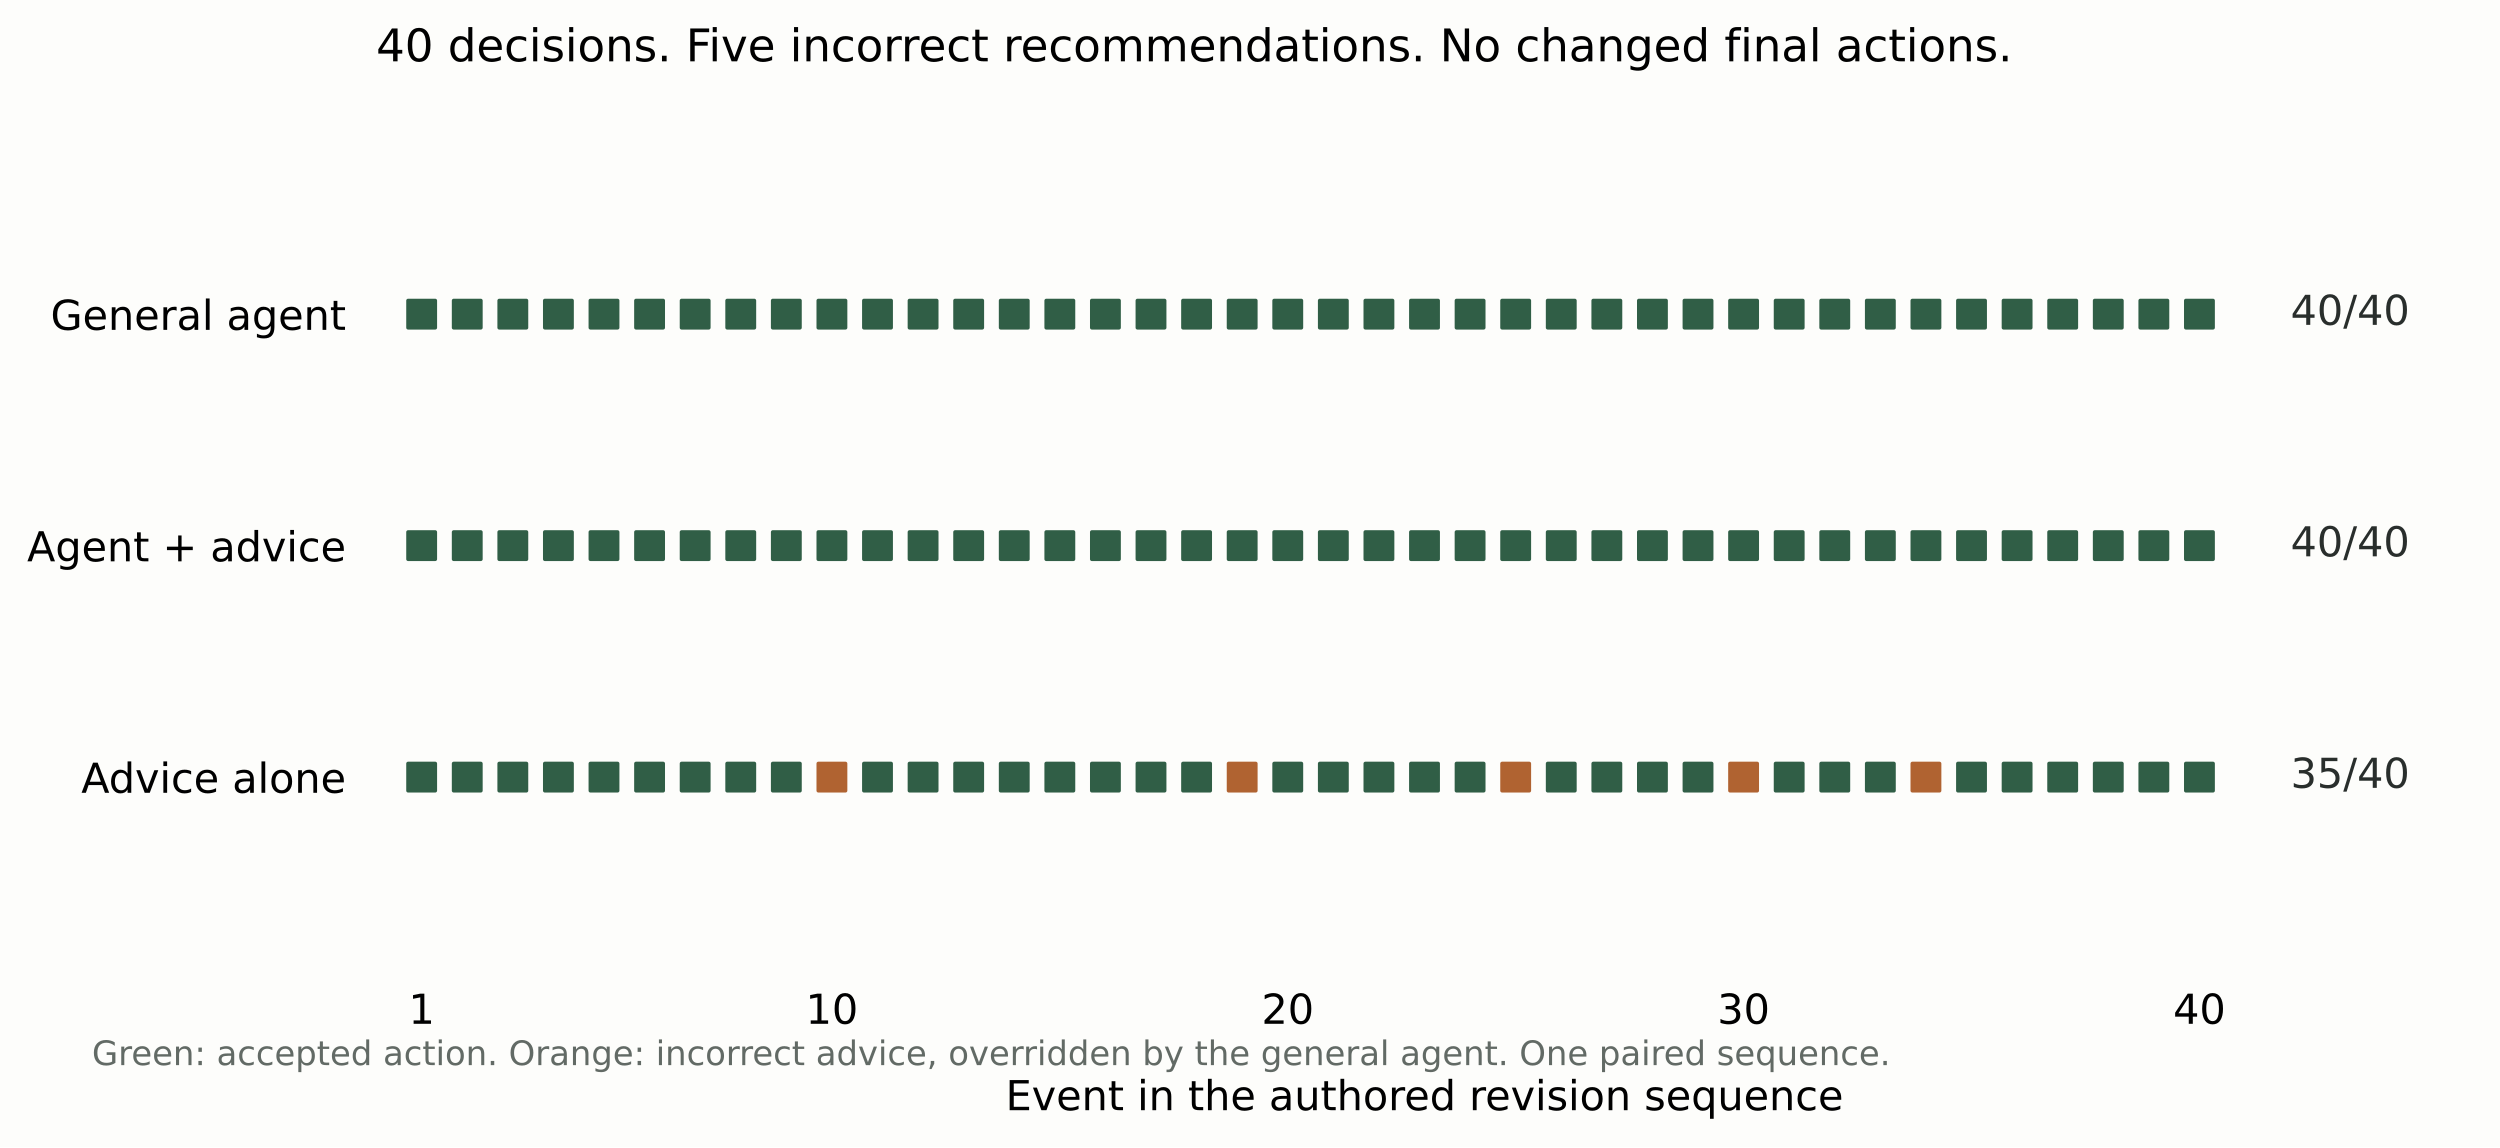
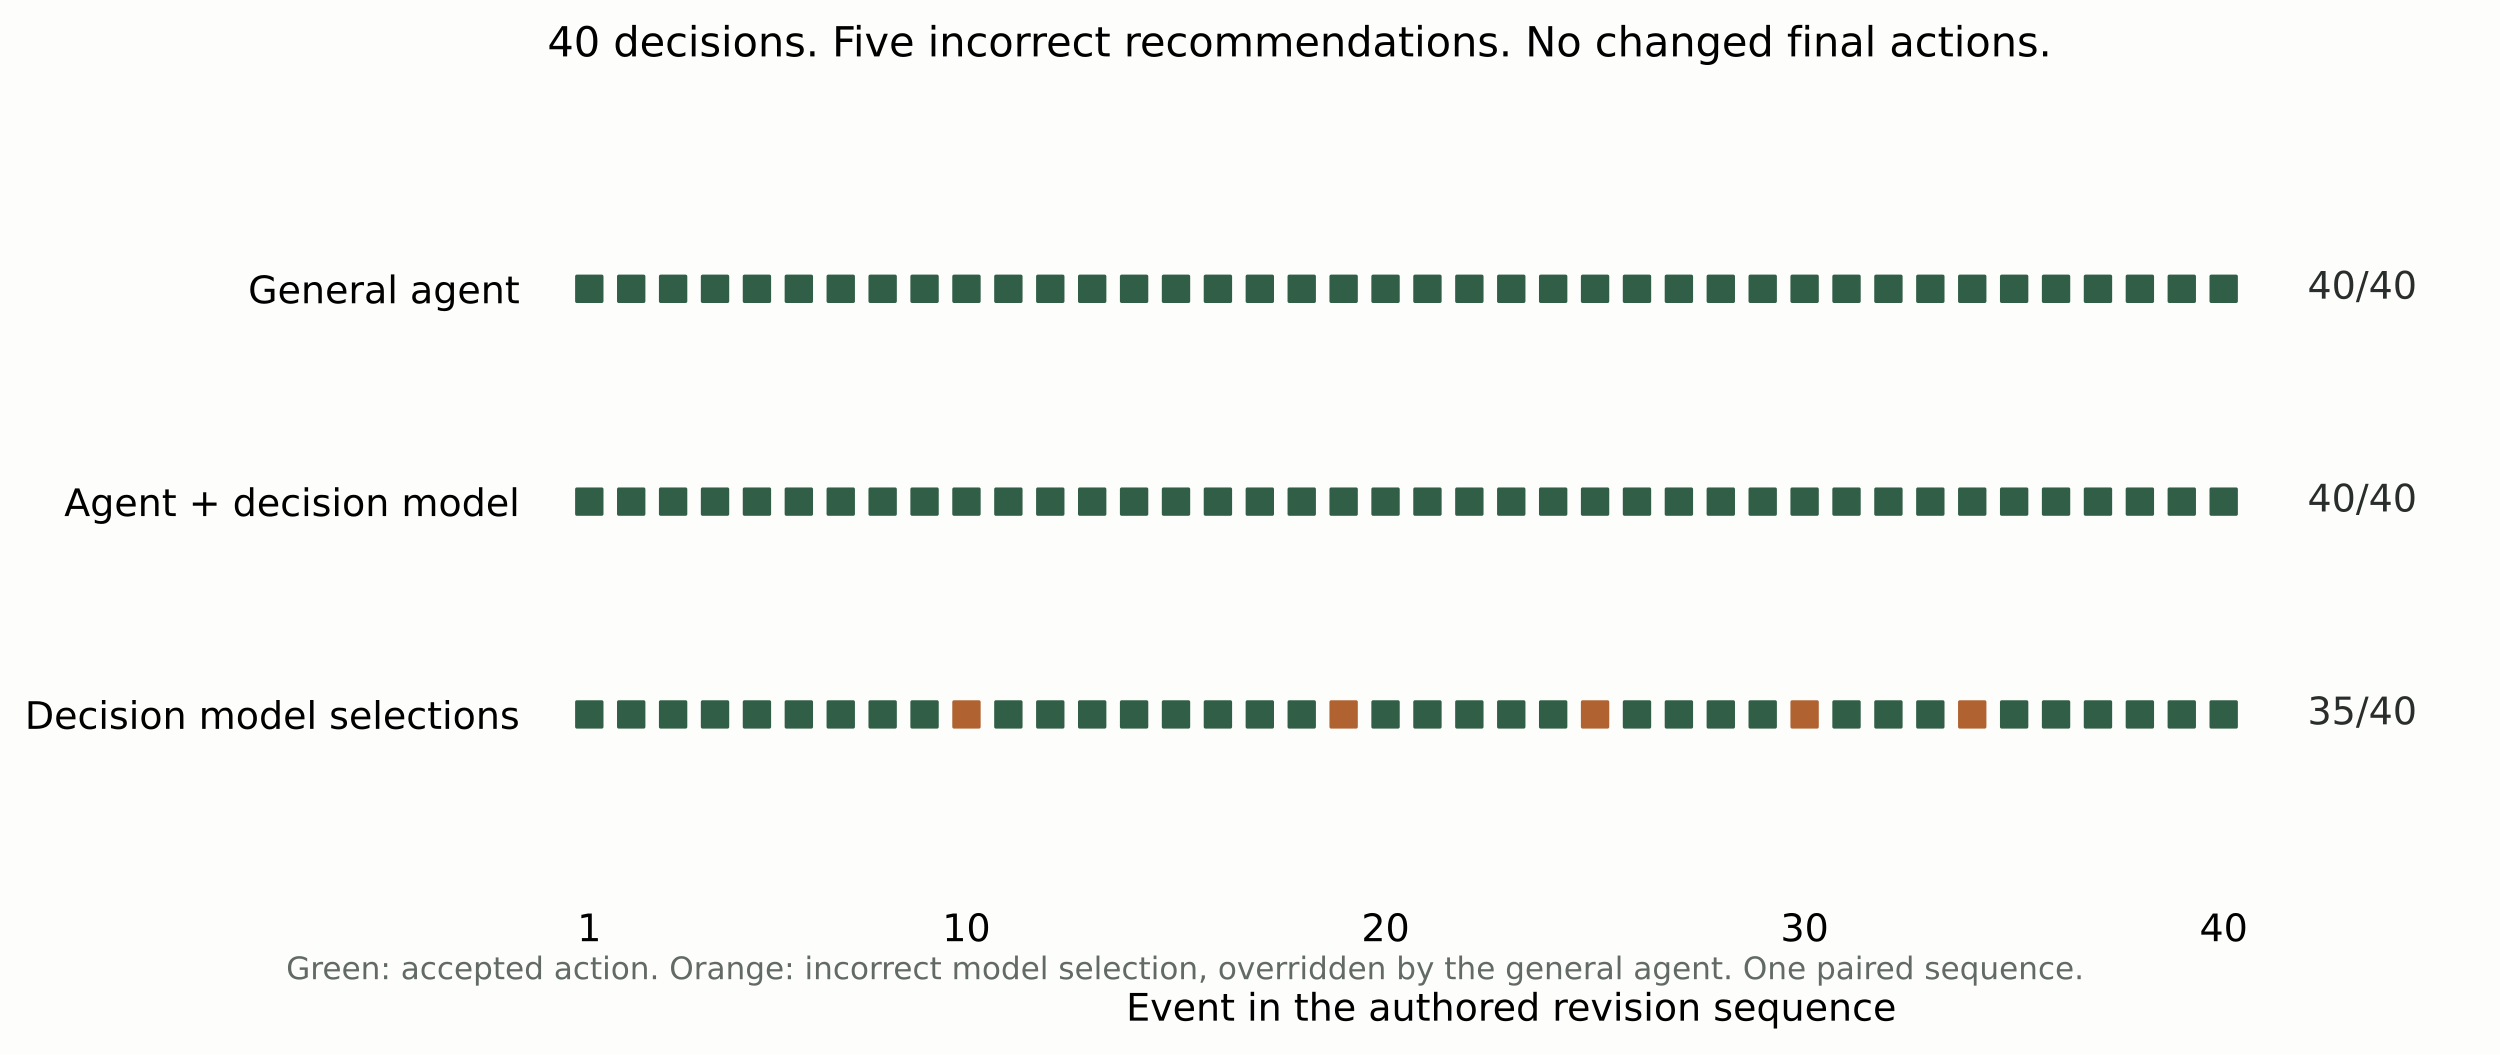
- <svg xmlns="http://www.w3.org/2000/svg" xmlns:xlink="http://www.w3.org/1999/xlink" width="665.277pt" height="305.279pt" viewBox="0 0 665.277 305.279" version="1.1">
+ <svg xmlns="http://www.w3.org/2000/svg" xmlns:xlink="http://www.w3.org/1999/xlink" width="723.648pt" height="305.279pt" viewBox="0 0 723.648 305.279" version="1.1">
  <defs>
    <style type="text/css">*{stroke-linejoin: round; stroke-linecap: butt}</style>
  </defs>
  <g id="figure_1">
    <g id="patch_1">
-       <path d="M 0 305.279 L 665.277 305.279 L 665.277 0 L 0 0 z " style="fill: #fdfdfb" />
+       <path d="M 0 305.279 L 723.648 305.279 L 723.648 0 L 0 0 z " style="fill: #fdfdfb" />
    </g>
    <g id="axes_1">
      <g id="patch_2">
-         <path d="M 100.077 256.078 L 658.077 256.078 L 658.077 34.318 L 100.077 34.318 z " style="fill: #fdfdfb" />
+         <path d="M 158.447 256.078 L 716.447 256.078 L 716.447 34.318 L 158.447 34.318 z " style="fill: #fdfdfb" />
      </g>
      <g id="PathCollection_1">
        <defs>
          <path id="C0_0_6d6d2fb1a0" d="M -3.606 3.606 L 3.606 3.606 L 3.606 -3.606 L -3.606 -3.606 z " />
        </defs>
-         <g clip-path="url(#p1cca7cca77)">
-           <use xlink:href="#C0_0_6d6d2fb1a0" x="112.207" y="83.598" style="fill: #305e46; stroke: #305e46" />
-         </g>
-         <g clip-path="url(#p1cca7cca77)">
-           <use xlink:href="#C0_0_6d6d2fb1a0" x="124.338" y="83.598" style="fill: #305e46; stroke: #305e46" />
-         </g>
-         <g clip-path="url(#p1cca7cca77)">
-           <use xlink:href="#C0_0_6d6d2fb1a0" x="136.468" y="83.598" style="fill: #305e46; stroke: #305e46" />
-         </g>
-         <g clip-path="url(#p1cca7cca77)">
-           <use xlink:href="#C0_0_6d6d2fb1a0" x="148.599" y="83.598" style="fill: #305e46; stroke: #305e46" />
-         </g>
-         <g clip-path="url(#p1cca7cca77)">
-           <use xlink:href="#C0_0_6d6d2fb1a0" x="160.729" y="83.598" style="fill: #305e46; stroke: #305e46" />
-         </g>
-         <g clip-path="url(#p1cca7cca77)">
-           <use xlink:href="#C0_0_6d6d2fb1a0" x="172.86" y="83.598" style="fill: #305e46; stroke: #305e46" />
-         </g>
-         <g clip-path="url(#p1cca7cca77)">
-           <use xlink:href="#C0_0_6d6d2fb1a0" x="184.99" y="83.598" style="fill: #305e46; stroke: #305e46" />
-         </g>
-         <g clip-path="url(#p1cca7cca77)">
-           <use xlink:href="#C0_0_6d6d2fb1a0" x="197.121" y="83.598" style="fill: #305e46; stroke: #305e46" />
-         </g>
-         <g clip-path="url(#p1cca7cca77)">
-           <use xlink:href="#C0_0_6d6d2fb1a0" x="209.251" y="83.598" style="fill: #305e46; stroke: #305e46" />
-         </g>
-         <g clip-path="url(#p1cca7cca77)">
-           <use xlink:href="#C0_0_6d6d2fb1a0" x="221.381" y="83.598" style="fill: #305e46; stroke: #305e46" />
-         </g>
-         <g clip-path="url(#p1cca7cca77)">
-           <use xlink:href="#C0_0_6d6d2fb1a0" x="233.512" y="83.598" style="fill: #305e46; stroke: #305e46" />
-         </g>
-         <g clip-path="url(#p1cca7cca77)">
-           <use xlink:href="#C0_0_6d6d2fb1a0" x="245.642" y="83.598" style="fill: #305e46; stroke: #305e46" />
-         </g>
-         <g clip-path="url(#p1cca7cca77)">
-           <use xlink:href="#C0_0_6d6d2fb1a0" x="257.773" y="83.598" style="fill: #305e46; stroke: #305e46" />
-         </g>
-         <g clip-path="url(#p1cca7cca77)">
-           <use xlink:href="#C0_0_6d6d2fb1a0" x="269.903" y="83.598" style="fill: #305e46; stroke: #305e46" />
-         </g>
-         <g clip-path="url(#p1cca7cca77)">
-           <use xlink:href="#C0_0_6d6d2fb1a0" x="282.034" y="83.598" style="fill: #305e46; stroke: #305e46" />
-         </g>
-         <g clip-path="url(#p1cca7cca77)">
-           <use xlink:href="#C0_0_6d6d2fb1a0" x="294.164" y="83.598" style="fill: #305e46; stroke: #305e46" />
-         </g>
-         <g clip-path="url(#p1cca7cca77)">
-           <use xlink:href="#C0_0_6d6d2fb1a0" x="306.294" y="83.598" style="fill: #305e46; stroke: #305e46" />
-         </g>
-         <g clip-path="url(#p1cca7cca77)">
-           <use xlink:href="#C0_0_6d6d2fb1a0" x="318.425" y="83.598" style="fill: #305e46; stroke: #305e46" />
-         </g>
-         <g clip-path="url(#p1cca7cca77)">
-           <use xlink:href="#C0_0_6d6d2fb1a0" x="330.555" y="83.598" style="fill: #305e46; stroke: #305e46" />
-         </g>
-         <g clip-path="url(#p1cca7cca77)">
-           <use xlink:href="#C0_0_6d6d2fb1a0" x="342.686" y="83.598" style="fill: #305e46; stroke: #305e46" />
-         </g>
-         <g clip-path="url(#p1cca7cca77)">
-           <use xlink:href="#C0_0_6d6d2fb1a0" x="354.816" y="83.598" style="fill: #305e46; stroke: #305e46" />
-         </g>
-         <g clip-path="url(#p1cca7cca77)">
-           <use xlink:href="#C0_0_6d6d2fb1a0" x="366.947" y="83.598" style="fill: #305e46; stroke: #305e46" />
-         </g>
-         <g clip-path="url(#p1cca7cca77)">
-           <use xlink:href="#C0_0_6d6d2fb1a0" x="379.077" y="83.598" style="fill: #305e46; stroke: #305e46" />
-         </g>
-         <g clip-path="url(#p1cca7cca77)">
-           <use xlink:href="#C0_0_6d6d2fb1a0" x="391.207" y="83.598" style="fill: #305e46; stroke: #305e46" />
-         </g>
-         <g clip-path="url(#p1cca7cca77)">
-           <use xlink:href="#C0_0_6d6d2fb1a0" x="403.338" y="83.598" style="fill: #305e46; stroke: #305e46" />
-         </g>
-         <g clip-path="url(#p1cca7cca77)">
-           <use xlink:href="#C0_0_6d6d2fb1a0" x="415.468" y="83.598" style="fill: #305e46; stroke: #305e46" />
-         </g>
-         <g clip-path="url(#p1cca7cca77)">
-           <use xlink:href="#C0_0_6d6d2fb1a0" x="427.599" y="83.598" style="fill: #305e46; stroke: #305e46" />
-         </g>
-         <g clip-path="url(#p1cca7cca77)">
-           <use xlink:href="#C0_0_6d6d2fb1a0" x="439.729" y="83.598" style="fill: #305e46; stroke: #305e46" />
-         </g>
-         <g clip-path="url(#p1cca7cca77)">
-           <use xlink:href="#C0_0_6d6d2fb1a0" x="451.86" y="83.598" style="fill: #305e46; stroke: #305e46" />
-         </g>
-         <g clip-path="url(#p1cca7cca77)">
-           <use xlink:href="#C0_0_6d6d2fb1a0" x="463.99" y="83.598" style="fill: #305e46; stroke: #305e46" />
-         </g>
-         <g clip-path="url(#p1cca7cca77)">
-           <use xlink:href="#C0_0_6d6d2fb1a0" x="476.121" y="83.598" style="fill: #305e46; stroke: #305e46" />
-         </g>
-         <g clip-path="url(#p1cca7cca77)">
-           <use xlink:href="#C0_0_6d6d2fb1a0" x="488.251" y="83.598" style="fill: #305e46; stroke: #305e46" />
-         </g>
-         <g clip-path="url(#p1cca7cca77)">
-           <use xlink:href="#C0_0_6d6d2fb1a0" x="500.381" y="83.598" style="fill: #305e46; stroke: #305e46" />
-         </g>
-         <g clip-path="url(#p1cca7cca77)">
-           <use xlink:href="#C0_0_6d6d2fb1a0" x="512.512" y="83.598" style="fill: #305e46; stroke: #305e46" />
-         </g>
-         <g clip-path="url(#p1cca7cca77)">
-           <use xlink:href="#C0_0_6d6d2fb1a0" x="524.642" y="83.598" style="fill: #305e46; stroke: #305e46" />
-         </g>
-         <g clip-path="url(#p1cca7cca77)">
-           <use xlink:href="#C0_0_6d6d2fb1a0" x="536.773" y="83.598" style="fill: #305e46; stroke: #305e46" />
-         </g>
-         <g clip-path="url(#p1cca7cca77)">
-           <use xlink:href="#C0_0_6d6d2fb1a0" x="548.903" y="83.598" style="fill: #305e46; stroke: #305e46" />
-         </g>
-         <g clip-path="url(#p1cca7cca77)">
-           <use xlink:href="#C0_0_6d6d2fb1a0" x="561.034" y="83.598" style="fill: #305e46; stroke: #305e46" />
-         </g>
-         <g clip-path="url(#p1cca7cca77)">
-           <use xlink:href="#C0_0_6d6d2fb1a0" x="573.164" y="83.598" style="fill: #305e46; stroke: #305e46" />
-         </g>
-         <g clip-path="url(#p1cca7cca77)">
-           <use xlink:href="#C0_0_6d6d2fb1a0" x="585.294" y="83.598" style="fill: #305e46; stroke: #305e46" />
+         <g clip-path="url(#pf471943f69)">
+           <use xlink:href="#C0_0_6d6d2fb1a0" x="170.578" y="83.598" style="fill: #305e46; stroke: #305e46" />
+         </g>
+         <g clip-path="url(#pf471943f69)">
+           <use xlink:href="#C0_0_6d6d2fb1a0" x="182.708" y="83.598" style="fill: #305e46; stroke: #305e46" />
+         </g>
+         <g clip-path="url(#pf471943f69)">
+           <use xlink:href="#C0_0_6d6d2fb1a0" x="194.839" y="83.598" style="fill: #305e46; stroke: #305e46" />
+         </g>
+         <g clip-path="url(#pf471943f69)">
+           <use xlink:href="#C0_0_6d6d2fb1a0" x="206.969" y="83.598" style="fill: #305e46; stroke: #305e46" />
+         </g>
+         <g clip-path="url(#pf471943f69)">
+           <use xlink:href="#C0_0_6d6d2fb1a0" x="219.1" y="83.598" style="fill: #305e46; stroke: #305e46" />
+         </g>
+         <g clip-path="url(#pf471943f69)">
+           <use xlink:href="#C0_0_6d6d2fb1a0" x="231.23" y="83.598" style="fill: #305e46; stroke: #305e46" />
+         </g>
+         <g clip-path="url(#pf471943f69)">
+           <use xlink:href="#C0_0_6d6d2fb1a0" x="243.361" y="83.598" style="fill: #305e46; stroke: #305e46" />
+         </g>
+         <g clip-path="url(#pf471943f69)">
+           <use xlink:href="#C0_0_6d6d2fb1a0" x="255.491" y="83.598" style="fill: #305e46; stroke: #305e46" />
+         </g>
+         <g clip-path="url(#pf471943f69)">
+           <use xlink:href="#C0_0_6d6d2fb1a0" x="267.621" y="83.598" style="fill: #305e46; stroke: #305e46" />
+         </g>
+         <g clip-path="url(#pf471943f69)">
+           <use xlink:href="#C0_0_6d6d2fb1a0" x="279.752" y="83.598" style="fill: #305e46; stroke: #305e46" />
+         </g>
+         <g clip-path="url(#pf471943f69)">
+           <use xlink:href="#C0_0_6d6d2fb1a0" x="291.882" y="83.598" style="fill: #305e46; stroke: #305e46" />
+         </g>
+         <g clip-path="url(#pf471943f69)">
+           <use xlink:href="#C0_0_6d6d2fb1a0" x="304.013" y="83.598" style="fill: #305e46; stroke: #305e46" />
+         </g>
+         <g clip-path="url(#pf471943f69)">
+           <use xlink:href="#C0_0_6d6d2fb1a0" x="316.143" y="83.598" style="fill: #305e46; stroke: #305e46" />
+         </g>
+         <g clip-path="url(#pf471943f69)">
+           <use xlink:href="#C0_0_6d6d2fb1a0" x="328.274" y="83.598" style="fill: #305e46; stroke: #305e46" />
+         </g>
+         <g clip-path="url(#pf471943f69)">
+           <use xlink:href="#C0_0_6d6d2fb1a0" x="340.404" y="83.598" style="fill: #305e46; stroke: #305e46" />
+         </g>
+         <g clip-path="url(#pf471943f69)">
+           <use xlink:href="#C0_0_6d6d2fb1a0" x="352.534" y="83.598" style="fill: #305e46; stroke: #305e46" />
+         </g>
+         <g clip-path="url(#pf471943f69)">
+           <use xlink:href="#C0_0_6d6d2fb1a0" x="364.665" y="83.598" style="fill: #305e46; stroke: #305e46" />
+         </g>
+         <g clip-path="url(#pf471943f69)">
+           <use xlink:href="#C0_0_6d6d2fb1a0" x="376.795" y="83.598" style="fill: #305e46; stroke: #305e46" />
+         </g>
+         <g clip-path="url(#pf471943f69)">
+           <use xlink:href="#C0_0_6d6d2fb1a0" x="388.926" y="83.598" style="fill: #305e46; stroke: #305e46" />
+         </g>
+         <g clip-path="url(#pf471943f69)">
+           <use xlink:href="#C0_0_6d6d2fb1a0" x="401.056" y="83.598" style="fill: #305e46; stroke: #305e46" />
+         </g>
+         <g clip-path="url(#pf471943f69)">
+           <use xlink:href="#C0_0_6d6d2fb1a0" x="413.187" y="83.598" style="fill: #305e46; stroke: #305e46" />
+         </g>
+         <g clip-path="url(#pf471943f69)">
+           <use xlink:href="#C0_0_6d6d2fb1a0" x="425.317" y="83.598" style="fill: #305e46; stroke: #305e46" />
+         </g>
+         <g clip-path="url(#pf471943f69)">
+           <use xlink:href="#C0_0_6d6d2fb1a0" x="437.447" y="83.598" style="fill: #305e46; stroke: #305e46" />
+         </g>
+         <g clip-path="url(#pf471943f69)">
+           <use xlink:href="#C0_0_6d6d2fb1a0" x="449.578" y="83.598" style="fill: #305e46; stroke: #305e46" />
+         </g>
+         <g clip-path="url(#pf471943f69)">
+           <use xlink:href="#C0_0_6d6d2fb1a0" x="461.708" y="83.598" style="fill: #305e46; stroke: #305e46" />
+         </g>
+         <g clip-path="url(#pf471943f69)">
+           <use xlink:href="#C0_0_6d6d2fb1a0" x="473.839" y="83.598" style="fill: #305e46; stroke: #305e46" />
+         </g>
+         <g clip-path="url(#pf471943f69)">
+           <use xlink:href="#C0_0_6d6d2fb1a0" x="485.969" y="83.598" style="fill: #305e46; stroke: #305e46" />
+         </g>
+         <g clip-path="url(#pf471943f69)">
+           <use xlink:href="#C0_0_6d6d2fb1a0" x="498.1" y="83.598" style="fill: #305e46; stroke: #305e46" />
+         </g>
+         <g clip-path="url(#pf471943f69)">
+           <use xlink:href="#C0_0_6d6d2fb1a0" x="510.23" y="83.598" style="fill: #305e46; stroke: #305e46" />
+         </g>
+         <g clip-path="url(#pf471943f69)">
+           <use xlink:href="#C0_0_6d6d2fb1a0" x="522.361" y="83.598" style="fill: #305e46; stroke: #305e46" />
+         </g>
+         <g clip-path="url(#pf471943f69)">
+           <use xlink:href="#C0_0_6d6d2fb1a0" x="534.491" y="83.598" style="fill: #305e46; stroke: #305e46" />
+         </g>
+         <g clip-path="url(#pf471943f69)">
+           <use xlink:href="#C0_0_6d6d2fb1a0" x="546.621" y="83.598" style="fill: #305e46; stroke: #305e46" />
+         </g>
+         <g clip-path="url(#pf471943f69)">
+           <use xlink:href="#C0_0_6d6d2fb1a0" x="558.752" y="83.598" style="fill: #305e46; stroke: #305e46" />
+         </g>
+         <g clip-path="url(#pf471943f69)">
+           <use xlink:href="#C0_0_6d6d2fb1a0" x="570.882" y="83.598" style="fill: #305e46; stroke: #305e46" />
+         </g>
+         <g clip-path="url(#pf471943f69)">
+           <use xlink:href="#C0_0_6d6d2fb1a0" x="583.013" y="83.598" style="fill: #305e46; stroke: #305e46" />
+         </g>
+         <g clip-path="url(#pf471943f69)">
+           <use xlink:href="#C0_0_6d6d2fb1a0" x="595.143" y="83.598" style="fill: #305e46; stroke: #305e46" />
+         </g>
+         <g clip-path="url(#pf471943f69)">
+           <use xlink:href="#C0_0_6d6d2fb1a0" x="607.274" y="83.598" style="fill: #305e46; stroke: #305e46" />
+         </g>
+         <g clip-path="url(#pf471943f69)">
+           <use xlink:href="#C0_0_6d6d2fb1a0" x="619.404" y="83.598" style="fill: #305e46; stroke: #305e46" />
+         </g>
+         <g clip-path="url(#pf471943f69)">
+           <use xlink:href="#C0_0_6d6d2fb1a0" x="631.534" y="83.598" style="fill: #305e46; stroke: #305e46" />
+         </g>
+         <g clip-path="url(#pf471943f69)">
+           <use xlink:href="#C0_0_6d6d2fb1a0" x="643.665" y="83.598" style="fill: #305e46; stroke: #305e46" />
        </g>
      </g>
      <g id="PathCollection_2">
        <defs>
          <path id="C1_0_6d6d2fb1a0" d="M -3.606 3.606 L 3.606 3.606 L 3.606 -3.606 L -3.606 -3.606 z " />
        </defs>
-         <g clip-path="url(#p1cca7cca77)">
-           <use xlink:href="#C1_0_6d6d2fb1a0" x="112.207" y="145.198" style="fill: #305e46; stroke: #305e46" />
-         </g>
-         <g clip-path="url(#p1cca7cca77)">
-           <use xlink:href="#C1_0_6d6d2fb1a0" x="124.338" y="145.198" style="fill: #305e46; stroke: #305e46" />
-         </g>
-         <g clip-path="url(#p1cca7cca77)">
-           <use xlink:href="#C1_0_6d6d2fb1a0" x="136.468" y="145.198" style="fill: #305e46; stroke: #305e46" />
-         </g>
-         <g clip-path="url(#p1cca7cca77)">
-           <use xlink:href="#C1_0_6d6d2fb1a0" x="148.599" y="145.198" style="fill: #305e46; stroke: #305e46" />
-         </g>
-         <g clip-path="url(#p1cca7cca77)">
-           <use xlink:href="#C1_0_6d6d2fb1a0" x="160.729" y="145.198" style="fill: #305e46; stroke: #305e46" />
-         </g>
-         <g clip-path="url(#p1cca7cca77)">
-           <use xlink:href="#C1_0_6d6d2fb1a0" x="172.86" y="145.198" style="fill: #305e46; stroke: #305e46" />
-         </g>
-         <g clip-path="url(#p1cca7cca77)">
-           <use xlink:href="#C1_0_6d6d2fb1a0" x="184.99" y="145.198" style="fill: #305e46; stroke: #305e46" />
-         </g>
-         <g clip-path="url(#p1cca7cca77)">
-           <use xlink:href="#C1_0_6d6d2fb1a0" x="197.121" y="145.198" style="fill: #305e46; stroke: #305e46" />
-         </g>
-         <g clip-path="url(#p1cca7cca77)">
-           <use xlink:href="#C1_0_6d6d2fb1a0" x="209.251" y="145.198" style="fill: #305e46; stroke: #305e46" />
-         </g>
-         <g clip-path="url(#p1cca7cca77)">
-           <use xlink:href="#C1_0_6d6d2fb1a0" x="221.381" y="145.198" style="fill: #305e46; stroke: #305e46" />
-         </g>
-         <g clip-path="url(#p1cca7cca77)">
-           <use xlink:href="#C1_0_6d6d2fb1a0" x="233.512" y="145.198" style="fill: #305e46; stroke: #305e46" />
-         </g>
-         <g clip-path="url(#p1cca7cca77)">
-           <use xlink:href="#C1_0_6d6d2fb1a0" x="245.642" y="145.198" style="fill: #305e46; stroke: #305e46" />
-         </g>
-         <g clip-path="url(#p1cca7cca77)">
-           <use xlink:href="#C1_0_6d6d2fb1a0" x="257.773" y="145.198" style="fill: #305e46; stroke: #305e46" />
-         </g>
-         <g clip-path="url(#p1cca7cca77)">
-           <use xlink:href="#C1_0_6d6d2fb1a0" x="269.903" y="145.198" style="fill: #305e46; stroke: #305e46" />
-         </g>
-         <g clip-path="url(#p1cca7cca77)">
-           <use xlink:href="#C1_0_6d6d2fb1a0" x="282.034" y="145.198" style="fill: #305e46; stroke: #305e46" />
-         </g>
-         <g clip-path="url(#p1cca7cca77)">
-           <use xlink:href="#C1_0_6d6d2fb1a0" x="294.164" y="145.198" style="fill: #305e46; stroke: #305e46" />
-         </g>
-         <g clip-path="url(#p1cca7cca77)">
-           <use xlink:href="#C1_0_6d6d2fb1a0" x="306.294" y="145.198" style="fill: #305e46; stroke: #305e46" />
-         </g>
-         <g clip-path="url(#p1cca7cca77)">
-           <use xlink:href="#C1_0_6d6d2fb1a0" x="318.425" y="145.198" style="fill: #305e46; stroke: #305e46" />
-         </g>
-         <g clip-path="url(#p1cca7cca77)">
-           <use xlink:href="#C1_0_6d6d2fb1a0" x="330.555" y="145.198" style="fill: #305e46; stroke: #305e46" />
-         </g>
-         <g clip-path="url(#p1cca7cca77)">
-           <use xlink:href="#C1_0_6d6d2fb1a0" x="342.686" y="145.198" style="fill: #305e46; stroke: #305e46" />
-         </g>
-         <g clip-path="url(#p1cca7cca77)">
-           <use xlink:href="#C1_0_6d6d2fb1a0" x="354.816" y="145.198" style="fill: #305e46; stroke: #305e46" />
-         </g>
-         <g clip-path="url(#p1cca7cca77)">
-           <use xlink:href="#C1_0_6d6d2fb1a0" x="366.947" y="145.198" style="fill: #305e46; stroke: #305e46" />
-         </g>
-         <g clip-path="url(#p1cca7cca77)">
-           <use xlink:href="#C1_0_6d6d2fb1a0" x="379.077" y="145.198" style="fill: #305e46; stroke: #305e46" />
-         </g>
-         <g clip-path="url(#p1cca7cca77)">
-           <use xlink:href="#C1_0_6d6d2fb1a0" x="391.207" y="145.198" style="fill: #305e46; stroke: #305e46" />
-         </g>
-         <g clip-path="url(#p1cca7cca77)">
-           <use xlink:href="#C1_0_6d6d2fb1a0" x="403.338" y="145.198" style="fill: #305e46; stroke: #305e46" />
-         </g>
-         <g clip-path="url(#p1cca7cca77)">
-           <use xlink:href="#C1_0_6d6d2fb1a0" x="415.468" y="145.198" style="fill: #305e46; stroke: #305e46" />
-         </g>
-         <g clip-path="url(#p1cca7cca77)">
-           <use xlink:href="#C1_0_6d6d2fb1a0" x="427.599" y="145.198" style="fill: #305e46; stroke: #305e46" />
-         </g>
-         <g clip-path="url(#p1cca7cca77)">
-           <use xlink:href="#C1_0_6d6d2fb1a0" x="439.729" y="145.198" style="fill: #305e46; stroke: #305e46" />
-         </g>
-         <g clip-path="url(#p1cca7cca77)">
-           <use xlink:href="#C1_0_6d6d2fb1a0" x="451.86" y="145.198" style="fill: #305e46; stroke: #305e46" />
-         </g>
-         <g clip-path="url(#p1cca7cca77)">
-           <use xlink:href="#C1_0_6d6d2fb1a0" x="463.99" y="145.198" style="fill: #305e46; stroke: #305e46" />
-         </g>
-         <g clip-path="url(#p1cca7cca77)">
-           <use xlink:href="#C1_0_6d6d2fb1a0" x="476.121" y="145.198" style="fill: #305e46; stroke: #305e46" />
-         </g>
-         <g clip-path="url(#p1cca7cca77)">
-           <use xlink:href="#C1_0_6d6d2fb1a0" x="488.251" y="145.198" style="fill: #305e46; stroke: #305e46" />
-         </g>
-         <g clip-path="url(#p1cca7cca77)">
-           <use xlink:href="#C1_0_6d6d2fb1a0" x="500.381" y="145.198" style="fill: #305e46; stroke: #305e46" />
-         </g>
-         <g clip-path="url(#p1cca7cca77)">
-           <use xlink:href="#C1_0_6d6d2fb1a0" x="512.512" y="145.198" style="fill: #305e46; stroke: #305e46" />
-         </g>
-         <g clip-path="url(#p1cca7cca77)">
-           <use xlink:href="#C1_0_6d6d2fb1a0" x="524.642" y="145.198" style="fill: #305e46; stroke: #305e46" />
-         </g>
-         <g clip-path="url(#p1cca7cca77)">
-           <use xlink:href="#C1_0_6d6d2fb1a0" x="536.773" y="145.198" style="fill: #305e46; stroke: #305e46" />
-         </g>
-         <g clip-path="url(#p1cca7cca77)">
-           <use xlink:href="#C1_0_6d6d2fb1a0" x="548.903" y="145.198" style="fill: #305e46; stroke: #305e46" />
-         </g>
-         <g clip-path="url(#p1cca7cca77)">
-           <use xlink:href="#C1_0_6d6d2fb1a0" x="561.034" y="145.198" style="fill: #305e46; stroke: #305e46" />
-         </g>
-         <g clip-path="url(#p1cca7cca77)">
-           <use xlink:href="#C1_0_6d6d2fb1a0" x="573.164" y="145.198" style="fill: #305e46; stroke: #305e46" />
-         </g>
-         <g clip-path="url(#p1cca7cca77)">
-           <use xlink:href="#C1_0_6d6d2fb1a0" x="585.294" y="145.198" style="fill: #305e46; stroke: #305e46" />
+         <g clip-path="url(#pf471943f69)">
+           <use xlink:href="#C1_0_6d6d2fb1a0" x="170.578" y="145.198" style="fill: #305e46; stroke: #305e46" />
+         </g>
+         <g clip-path="url(#pf471943f69)">
+           <use xlink:href="#C1_0_6d6d2fb1a0" x="182.708" y="145.198" style="fill: #305e46; stroke: #305e46" />
+         </g>
+         <g clip-path="url(#pf471943f69)">
+           <use xlink:href="#C1_0_6d6d2fb1a0" x="194.839" y="145.198" style="fill: #305e46; stroke: #305e46" />
+         </g>
+         <g clip-path="url(#pf471943f69)">
+           <use xlink:href="#C1_0_6d6d2fb1a0" x="206.969" y="145.198" style="fill: #305e46; stroke: #305e46" />
+         </g>
+         <g clip-path="url(#pf471943f69)">
+           <use xlink:href="#C1_0_6d6d2fb1a0" x="219.1" y="145.198" style="fill: #305e46; stroke: #305e46" />
+         </g>
+         <g clip-path="url(#pf471943f69)">
+           <use xlink:href="#C1_0_6d6d2fb1a0" x="231.23" y="145.198" style="fill: #305e46; stroke: #305e46" />
+         </g>
+         <g clip-path="url(#pf471943f69)">
+           <use xlink:href="#C1_0_6d6d2fb1a0" x="243.361" y="145.198" style="fill: #305e46; stroke: #305e46" />
+         </g>
+         <g clip-path="url(#pf471943f69)">
+           <use xlink:href="#C1_0_6d6d2fb1a0" x="255.491" y="145.198" style="fill: #305e46; stroke: #305e46" />
+         </g>
+         <g clip-path="url(#pf471943f69)">
+           <use xlink:href="#C1_0_6d6d2fb1a0" x="267.621" y="145.198" style="fill: #305e46; stroke: #305e46" />
+         </g>
+         <g clip-path="url(#pf471943f69)">
+           <use xlink:href="#C1_0_6d6d2fb1a0" x="279.752" y="145.198" style="fill: #305e46; stroke: #305e46" />
+         </g>
+         <g clip-path="url(#pf471943f69)">
+           <use xlink:href="#C1_0_6d6d2fb1a0" x="291.882" y="145.198" style="fill: #305e46; stroke: #305e46" />
+         </g>
+         <g clip-path="url(#pf471943f69)">
+           <use xlink:href="#C1_0_6d6d2fb1a0" x="304.013" y="145.198" style="fill: #305e46; stroke: #305e46" />
+         </g>
+         <g clip-path="url(#pf471943f69)">
+           <use xlink:href="#C1_0_6d6d2fb1a0" x="316.143" y="145.198" style="fill: #305e46; stroke: #305e46" />
+         </g>
+         <g clip-path="url(#pf471943f69)">
+           <use xlink:href="#C1_0_6d6d2fb1a0" x="328.274" y="145.198" style="fill: #305e46; stroke: #305e46" />
+         </g>
+         <g clip-path="url(#pf471943f69)">
+           <use xlink:href="#C1_0_6d6d2fb1a0" x="340.404" y="145.198" style="fill: #305e46; stroke: #305e46" />
+         </g>
+         <g clip-path="url(#pf471943f69)">
+           <use xlink:href="#C1_0_6d6d2fb1a0" x="352.534" y="145.198" style="fill: #305e46; stroke: #305e46" />
+         </g>
+         <g clip-path="url(#pf471943f69)">
+           <use xlink:href="#C1_0_6d6d2fb1a0" x="364.665" y="145.198" style="fill: #305e46; stroke: #305e46" />
+         </g>
+         <g clip-path="url(#pf471943f69)">
+           <use xlink:href="#C1_0_6d6d2fb1a0" x="376.795" y="145.198" style="fill: #305e46; stroke: #305e46" />
+         </g>
+         <g clip-path="url(#pf471943f69)">
+           <use xlink:href="#C1_0_6d6d2fb1a0" x="388.926" y="145.198" style="fill: #305e46; stroke: #305e46" />
+         </g>
+         <g clip-path="url(#pf471943f69)">
+           <use xlink:href="#C1_0_6d6d2fb1a0" x="401.056" y="145.198" style="fill: #305e46; stroke: #305e46" />
+         </g>
+         <g clip-path="url(#pf471943f69)">
+           <use xlink:href="#C1_0_6d6d2fb1a0" x="413.187" y="145.198" style="fill: #305e46; stroke: #305e46" />
+         </g>
+         <g clip-path="url(#pf471943f69)">
+           <use xlink:href="#C1_0_6d6d2fb1a0" x="425.317" y="145.198" style="fill: #305e46; stroke: #305e46" />
+         </g>
+         <g clip-path="url(#pf471943f69)">
+           <use xlink:href="#C1_0_6d6d2fb1a0" x="437.447" y="145.198" style="fill: #305e46; stroke: #305e46" />
+         </g>
+         <g clip-path="url(#pf471943f69)">
+           <use xlink:href="#C1_0_6d6d2fb1a0" x="449.578" y="145.198" style="fill: #305e46; stroke: #305e46" />
+         </g>
+         <g clip-path="url(#pf471943f69)">
+           <use xlink:href="#C1_0_6d6d2fb1a0" x="461.708" y="145.198" style="fill: #305e46; stroke: #305e46" />
+         </g>
+         <g clip-path="url(#pf471943f69)">
+           <use xlink:href="#C1_0_6d6d2fb1a0" x="473.839" y="145.198" style="fill: #305e46; stroke: #305e46" />
+         </g>
+         <g clip-path="url(#pf471943f69)">
+           <use xlink:href="#C1_0_6d6d2fb1a0" x="485.969" y="145.198" style="fill: #305e46; stroke: #305e46" />
+         </g>
+         <g clip-path="url(#pf471943f69)">
+           <use xlink:href="#C1_0_6d6d2fb1a0" x="498.1" y="145.198" style="fill: #305e46; stroke: #305e46" />
+         </g>
+         <g clip-path="url(#pf471943f69)">
+           <use xlink:href="#C1_0_6d6d2fb1a0" x="510.23" y="145.198" style="fill: #305e46; stroke: #305e46" />
+         </g>
+         <g clip-path="url(#pf471943f69)">
+           <use xlink:href="#C1_0_6d6d2fb1a0" x="522.361" y="145.198" style="fill: #305e46; stroke: #305e46" />
+         </g>
+         <g clip-path="url(#pf471943f69)">
+           <use xlink:href="#C1_0_6d6d2fb1a0" x="534.491" y="145.198" style="fill: #305e46; stroke: #305e46" />
+         </g>
+         <g clip-path="url(#pf471943f69)">
+           <use xlink:href="#C1_0_6d6d2fb1a0" x="546.621" y="145.198" style="fill: #305e46; stroke: #305e46" />
+         </g>
+         <g clip-path="url(#pf471943f69)">
+           <use xlink:href="#C1_0_6d6d2fb1a0" x="558.752" y="145.198" style="fill: #305e46; stroke: #305e46" />
+         </g>
+         <g clip-path="url(#pf471943f69)">
+           <use xlink:href="#C1_0_6d6d2fb1a0" x="570.882" y="145.198" style="fill: #305e46; stroke: #305e46" />
+         </g>
+         <g clip-path="url(#pf471943f69)">
+           <use xlink:href="#C1_0_6d6d2fb1a0" x="583.013" y="145.198" style="fill: #305e46; stroke: #305e46" />
+         </g>
+         <g clip-path="url(#pf471943f69)">
+           <use xlink:href="#C1_0_6d6d2fb1a0" x="595.143" y="145.198" style="fill: #305e46; stroke: #305e46" />
+         </g>
+         <g clip-path="url(#pf471943f69)">
+           <use xlink:href="#C1_0_6d6d2fb1a0" x="607.274" y="145.198" style="fill: #305e46; stroke: #305e46" />
+         </g>
+         <g clip-path="url(#pf471943f69)">
+           <use xlink:href="#C1_0_6d6d2fb1a0" x="619.404" y="145.198" style="fill: #305e46; stroke: #305e46" />
+         </g>
+         <g clip-path="url(#pf471943f69)">
+           <use xlink:href="#C1_0_6d6d2fb1a0" x="631.534" y="145.198" style="fill: #305e46; stroke: #305e46" />
+         </g>
+         <g clip-path="url(#pf471943f69)">
+           <use xlink:href="#C1_0_6d6d2fb1a0" x="643.665" y="145.198" style="fill: #305e46; stroke: #305e46" />
        </g>
      </g>
      <g id="PathCollection_3">
        <defs>
          <path id="C2_0_6d6d2fb1a0" d="M -3.606 3.606 L 3.606 3.606 L 3.606 -3.606 L -3.606 -3.606 z " />
        </defs>
-         <g clip-path="url(#p1cca7cca77)">
-           <use xlink:href="#C2_0_6d6d2fb1a0" x="112.207" y="206.798" style="fill: #305e46; stroke: #305e46" />
-         </g>
-         <g clip-path="url(#p1cca7cca77)">
-           <use xlink:href="#C2_0_6d6d2fb1a0" x="124.338" y="206.798" style="fill: #305e46; stroke: #305e46" />
-         </g>
-         <g clip-path="url(#p1cca7cca77)">
-           <use xlink:href="#C2_0_6d6d2fb1a0" x="136.468" y="206.798" style="fill: #305e46; stroke: #305e46" />
-         </g>
-         <g clip-path="url(#p1cca7cca77)">
-           <use xlink:href="#C2_0_6d6d2fb1a0" x="148.599" y="206.798" style="fill: #305e46; stroke: #305e46" />
-         </g>
-         <g clip-path="url(#p1cca7cca77)">
-           <use xlink:href="#C2_0_6d6d2fb1a0" x="160.729" y="206.798" style="fill: #305e46; stroke: #305e46" />
-         </g>
-         <g clip-path="url(#p1cca7cca77)">
-           <use xlink:href="#C2_0_6d6d2fb1a0" x="172.86" y="206.798" style="fill: #305e46; stroke: #305e46" />
-         </g>
-         <g clip-path="url(#p1cca7cca77)">
-           <use xlink:href="#C2_0_6d6d2fb1a0" x="184.99" y="206.798" style="fill: #305e46; stroke: #305e46" />
-         </g>
-         <g clip-path="url(#p1cca7cca77)">
-           <use xlink:href="#C2_0_6d6d2fb1a0" x="197.121" y="206.798" style="fill: #305e46; stroke: #305e46" />
-         </g>
-         <g clip-path="url(#p1cca7cca77)">
-           <use xlink:href="#C2_0_6d6d2fb1a0" x="209.251" y="206.798" style="fill: #305e46; stroke: #305e46" />
-         </g>
-         <g clip-path="url(#p1cca7cca77)">
-           <use xlink:href="#C2_0_6d6d2fb1a0" x="221.381" y="206.798" style="fill: #b06331; stroke: #b06331" />
-         </g>
-         <g clip-path="url(#p1cca7cca77)">
-           <use xlink:href="#C2_0_6d6d2fb1a0" x="233.512" y="206.798" style="fill: #305e46; stroke: #305e46" />
-         </g>
-         <g clip-path="url(#p1cca7cca77)">
-           <use xlink:href="#C2_0_6d6d2fb1a0" x="245.642" y="206.798" style="fill: #305e46; stroke: #305e46" />
-         </g>
-         <g clip-path="url(#p1cca7cca77)">
-           <use xlink:href="#C2_0_6d6d2fb1a0" x="257.773" y="206.798" style="fill: #305e46; stroke: #305e46" />
-         </g>
-         <g clip-path="url(#p1cca7cca77)">
-           <use xlink:href="#C2_0_6d6d2fb1a0" x="269.903" y="206.798" style="fill: #305e46; stroke: #305e46" />
-         </g>
-         <g clip-path="url(#p1cca7cca77)">
-           <use xlink:href="#C2_0_6d6d2fb1a0" x="282.034" y="206.798" style="fill: #305e46; stroke: #305e46" />
-         </g>
-         <g clip-path="url(#p1cca7cca77)">
-           <use xlink:href="#C2_0_6d6d2fb1a0" x="294.164" y="206.798" style="fill: #305e46; stroke: #305e46" />
-         </g>
-         <g clip-path="url(#p1cca7cca77)">
-           <use xlink:href="#C2_0_6d6d2fb1a0" x="306.294" y="206.798" style="fill: #305e46; stroke: #305e46" />
-         </g>
-         <g clip-path="url(#p1cca7cca77)">
-           <use xlink:href="#C2_0_6d6d2fb1a0" x="318.425" y="206.798" style="fill: #305e46; stroke: #305e46" />
-         </g>
-         <g clip-path="url(#p1cca7cca77)">
-           <use xlink:href="#C2_0_6d6d2fb1a0" x="330.555" y="206.798" style="fill: #b06331; stroke: #b06331" />
-         </g>
-         <g clip-path="url(#p1cca7cca77)">
-           <use xlink:href="#C2_0_6d6d2fb1a0" x="342.686" y="206.798" style="fill: #305e46; stroke: #305e46" />
-         </g>
-         <g clip-path="url(#p1cca7cca77)">
-           <use xlink:href="#C2_0_6d6d2fb1a0" x="354.816" y="206.798" style="fill: #305e46; stroke: #305e46" />
-         </g>
-         <g clip-path="url(#p1cca7cca77)">
-           <use xlink:href="#C2_0_6d6d2fb1a0" x="366.947" y="206.798" style="fill: #305e46; stroke: #305e46" />
-         </g>
-         <g clip-path="url(#p1cca7cca77)">
-           <use xlink:href="#C2_0_6d6d2fb1a0" x="379.077" y="206.798" style="fill: #305e46; stroke: #305e46" />
-         </g>
-         <g clip-path="url(#p1cca7cca77)">
-           <use xlink:href="#C2_0_6d6d2fb1a0" x="391.207" y="206.798" style="fill: #305e46; stroke: #305e46" />
-         </g>
-         <g clip-path="url(#p1cca7cca77)">
-           <use xlink:href="#C2_0_6d6d2fb1a0" x="403.338" y="206.798" style="fill: #b06331; stroke: #b06331" />
-         </g>
-         <g clip-path="url(#p1cca7cca77)">
-           <use xlink:href="#C2_0_6d6d2fb1a0" x="415.468" y="206.798" style="fill: #305e46; stroke: #305e46" />
-         </g>
-         <g clip-path="url(#p1cca7cca77)">
-           <use xlink:href="#C2_0_6d6d2fb1a0" x="427.599" y="206.798" style="fill: #305e46; stroke: #305e46" />
-         </g>
-         <g clip-path="url(#p1cca7cca77)">
-           <use xlink:href="#C2_0_6d6d2fb1a0" x="439.729" y="206.798" style="fill: #305e46; stroke: #305e46" />
-         </g>
-         <g clip-path="url(#p1cca7cca77)">
-           <use xlink:href="#C2_0_6d6d2fb1a0" x="451.86" y="206.798" style="fill: #305e46; stroke: #305e46" />
-         </g>
-         <g clip-path="url(#p1cca7cca77)">
-           <use xlink:href="#C2_0_6d6d2fb1a0" x="463.99" y="206.798" style="fill: #b06331; stroke: #b06331" />
-         </g>
-         <g clip-path="url(#p1cca7cca77)">
-           <use xlink:href="#C2_0_6d6d2fb1a0" x="476.121" y="206.798" style="fill: #305e46; stroke: #305e46" />
-         </g>
-         <g clip-path="url(#p1cca7cca77)">
-           <use xlink:href="#C2_0_6d6d2fb1a0" x="488.251" y="206.798" style="fill: #305e46; stroke: #305e46" />
-         </g>
-         <g clip-path="url(#p1cca7cca77)">
-           <use xlink:href="#C2_0_6d6d2fb1a0" x="500.381" y="206.798" style="fill: #305e46; stroke: #305e46" />
-         </g>
-         <g clip-path="url(#p1cca7cca77)">
-           <use xlink:href="#C2_0_6d6d2fb1a0" x="512.512" y="206.798" style="fill: #b06331; stroke: #b06331" />
-         </g>
-         <g clip-path="url(#p1cca7cca77)">
-           <use xlink:href="#C2_0_6d6d2fb1a0" x="524.642" y="206.798" style="fill: #305e46; stroke: #305e46" />
-         </g>
-         <g clip-path="url(#p1cca7cca77)">
-           <use xlink:href="#C2_0_6d6d2fb1a0" x="536.773" y="206.798" style="fill: #305e46; stroke: #305e46" />
-         </g>
-         <g clip-path="url(#p1cca7cca77)">
-           <use xlink:href="#C2_0_6d6d2fb1a0" x="548.903" y="206.798" style="fill: #305e46; stroke: #305e46" />
-         </g>
-         <g clip-path="url(#p1cca7cca77)">
-           <use xlink:href="#C2_0_6d6d2fb1a0" x="561.034" y="206.798" style="fill: #305e46; stroke: #305e46" />
-         </g>
-         <g clip-path="url(#p1cca7cca77)">
-           <use xlink:href="#C2_0_6d6d2fb1a0" x="573.164" y="206.798" style="fill: #305e46; stroke: #305e46" />
-         </g>
-         <g clip-path="url(#p1cca7cca77)">
-           <use xlink:href="#C2_0_6d6d2fb1a0" x="585.294" y="206.798" style="fill: #305e46; stroke: #305e46" />
+         <g clip-path="url(#pf471943f69)">
+           <use xlink:href="#C2_0_6d6d2fb1a0" x="170.578" y="206.798" style="fill: #305e46; stroke: #305e46" />
+         </g>
+         <g clip-path="url(#pf471943f69)">
+           <use xlink:href="#C2_0_6d6d2fb1a0" x="182.708" y="206.798" style="fill: #305e46; stroke: #305e46" />
+         </g>
+         <g clip-path="url(#pf471943f69)">
+           <use xlink:href="#C2_0_6d6d2fb1a0" x="194.839" y="206.798" style="fill: #305e46; stroke: #305e46" />
+         </g>
+         <g clip-path="url(#pf471943f69)">
+           <use xlink:href="#C2_0_6d6d2fb1a0" x="206.969" y="206.798" style="fill: #305e46; stroke: #305e46" />
+         </g>
+         <g clip-path="url(#pf471943f69)">
+           <use xlink:href="#C2_0_6d6d2fb1a0" x="219.1" y="206.798" style="fill: #305e46; stroke: #305e46" />
+         </g>
+         <g clip-path="url(#pf471943f69)">
+           <use xlink:href="#C2_0_6d6d2fb1a0" x="231.23" y="206.798" style="fill: #305e46; stroke: #305e46" />
+         </g>
+         <g clip-path="url(#pf471943f69)">
+           <use xlink:href="#C2_0_6d6d2fb1a0" x="243.361" y="206.798" style="fill: #305e46; stroke: #305e46" />
+         </g>
+         <g clip-path="url(#pf471943f69)">
+           <use xlink:href="#C2_0_6d6d2fb1a0" x="255.491" y="206.798" style="fill: #305e46; stroke: #305e46" />
+         </g>
+         <g clip-path="url(#pf471943f69)">
+           <use xlink:href="#C2_0_6d6d2fb1a0" x="267.621" y="206.798" style="fill: #305e46; stroke: #305e46" />
+         </g>
+         <g clip-path="url(#pf471943f69)">
+           <use xlink:href="#C2_0_6d6d2fb1a0" x="279.752" y="206.798" style="fill: #b06331; stroke: #b06331" />
+         </g>
+         <g clip-path="url(#pf471943f69)">
+           <use xlink:href="#C2_0_6d6d2fb1a0" x="291.882" y="206.798" style="fill: #305e46; stroke: #305e46" />
+         </g>
+         <g clip-path="url(#pf471943f69)">
+           <use xlink:href="#C2_0_6d6d2fb1a0" x="304.013" y="206.798" style="fill: #305e46; stroke: #305e46" />
+         </g>
+         <g clip-path="url(#pf471943f69)">
+           <use xlink:href="#C2_0_6d6d2fb1a0" x="316.143" y="206.798" style="fill: #305e46; stroke: #305e46" />
+         </g>
+         <g clip-path="url(#pf471943f69)">
+           <use xlink:href="#C2_0_6d6d2fb1a0" x="328.274" y="206.798" style="fill: #305e46; stroke: #305e46" />
+         </g>
+         <g clip-path="url(#pf471943f69)">
+           <use xlink:href="#C2_0_6d6d2fb1a0" x="340.404" y="206.798" style="fill: #305e46; stroke: #305e46" />
+         </g>
+         <g clip-path="url(#pf471943f69)">
+           <use xlink:href="#C2_0_6d6d2fb1a0" x="352.534" y="206.798" style="fill: #305e46; stroke: #305e46" />
+         </g>
+         <g clip-path="url(#pf471943f69)">
+           <use xlink:href="#C2_0_6d6d2fb1a0" x="364.665" y="206.798" style="fill: #305e46; stroke: #305e46" />
+         </g>
+         <g clip-path="url(#pf471943f69)">
+           <use xlink:href="#C2_0_6d6d2fb1a0" x="376.795" y="206.798" style="fill: #305e46; stroke: #305e46" />
+         </g>
+         <g clip-path="url(#pf471943f69)">
+           <use xlink:href="#C2_0_6d6d2fb1a0" x="388.926" y="206.798" style="fill: #b06331; stroke: #b06331" />
+         </g>
+         <g clip-path="url(#pf471943f69)">
+           <use xlink:href="#C2_0_6d6d2fb1a0" x="401.056" y="206.798" style="fill: #305e46; stroke: #305e46" />
+         </g>
+         <g clip-path="url(#pf471943f69)">
+           <use xlink:href="#C2_0_6d6d2fb1a0" x="413.187" y="206.798" style="fill: #305e46; stroke: #305e46" />
+         </g>
+         <g clip-path="url(#pf471943f69)">
+           <use xlink:href="#C2_0_6d6d2fb1a0" x="425.317" y="206.798" style="fill: #305e46; stroke: #305e46" />
+         </g>
+         <g clip-path="url(#pf471943f69)">
+           <use xlink:href="#C2_0_6d6d2fb1a0" x="437.447" y="206.798" style="fill: #305e46; stroke: #305e46" />
+         </g>
+         <g clip-path="url(#pf471943f69)">
+           <use xlink:href="#C2_0_6d6d2fb1a0" x="449.578" y="206.798" style="fill: #305e46; stroke: #305e46" />
+         </g>
+         <g clip-path="url(#pf471943f69)">
+           <use xlink:href="#C2_0_6d6d2fb1a0" x="461.708" y="206.798" style="fill: #b06331; stroke: #b06331" />
+         </g>
+         <g clip-path="url(#pf471943f69)">
+           <use xlink:href="#C2_0_6d6d2fb1a0" x="473.839" y="206.798" style="fill: #305e46; stroke: #305e46" />
+         </g>
+         <g clip-path="url(#pf471943f69)">
+           <use xlink:href="#C2_0_6d6d2fb1a0" x="485.969" y="206.798" style="fill: #305e46; stroke: #305e46" />
+         </g>
+         <g clip-path="url(#pf471943f69)">
+           <use xlink:href="#C2_0_6d6d2fb1a0" x="498.1" y="206.798" style="fill: #305e46; stroke: #305e46" />
+         </g>
+         <g clip-path="url(#pf471943f69)">
+           <use xlink:href="#C2_0_6d6d2fb1a0" x="510.23" y="206.798" style="fill: #305e46; stroke: #305e46" />
+         </g>
+         <g clip-path="url(#pf471943f69)">
+           <use xlink:href="#C2_0_6d6d2fb1a0" x="522.361" y="206.798" style="fill: #b06331; stroke: #b06331" />
+         </g>
+         <g clip-path="url(#pf471943f69)">
+           <use xlink:href="#C2_0_6d6d2fb1a0" x="534.491" y="206.798" style="fill: #305e46; stroke: #305e46" />
+         </g>
+         <g clip-path="url(#pf471943f69)">
+           <use xlink:href="#C2_0_6d6d2fb1a0" x="546.621" y="206.798" style="fill: #305e46; stroke: #305e46" />
+         </g>
+         <g clip-path="url(#pf471943f69)">
+           <use xlink:href="#C2_0_6d6d2fb1a0" x="558.752" y="206.798" style="fill: #305e46; stroke: #305e46" />
+         </g>
+         <g clip-path="url(#pf471943f69)">
+           <use xlink:href="#C2_0_6d6d2fb1a0" x="570.882" y="206.798" style="fill: #b06331; stroke: #b06331" />
+         </g>
+         <g clip-path="url(#pf471943f69)">
+           <use xlink:href="#C2_0_6d6d2fb1a0" x="583.013" y="206.798" style="fill: #305e46; stroke: #305e46" />
+         </g>
+         <g clip-path="url(#pf471943f69)">
+           <use xlink:href="#C2_0_6d6d2fb1a0" x="595.143" y="206.798" style="fill: #305e46; stroke: #305e46" />
+         </g>
+         <g clip-path="url(#pf471943f69)">
+           <use xlink:href="#C2_0_6d6d2fb1a0" x="607.274" y="206.798" style="fill: #305e46; stroke: #305e46" />
+         </g>
+         <g clip-path="url(#pf471943f69)">
+           <use xlink:href="#C2_0_6d6d2fb1a0" x="619.404" y="206.798" style="fill: #305e46; stroke: #305e46" />
+         </g>
+         <g clip-path="url(#pf471943f69)">
+           <use xlink:href="#C2_0_6d6d2fb1a0" x="631.534" y="206.798" style="fill: #305e46; stroke: #305e46" />
+         </g>
+         <g clip-path="url(#pf471943f69)">
+           <use xlink:href="#C2_0_6d6d2fb1a0" x="643.665" y="206.798" style="fill: #305e46; stroke: #305e46" />
        </g>
      </g>
      <g id="matplotlib.axis_1">
        <g id="xtick_1">
          <g id="line2d_1" />
          <g id="text_1">
-             <text style="font-size: 11px; font-family: 'DejaVu Sans'; text-anchor: middle" x="112.207" y="272.436" transform="rotate(-0 112.2075 272.4355)">1</text>
+             <text style="font-size: 11px; font-family: 'DejaVu Sans'; text-anchor: middle" x="170.578" y="272.436" transform="rotate(-0 170.5779 272.4355)">1</text>
          </g>
        </g>
        <g id="xtick_2">
          <g id="line2d_2" />
          <g id="text_2">
-             <text style="font-size: 11px; font-family: 'DejaVu Sans'; text-anchor: middle" x="221.381" y="272.436" transform="rotate(-0 221.3814 272.4355)">10</text>
+             <text style="font-size: 11px; font-family: 'DejaVu Sans'; text-anchor: middle" x="279.752" y="272.436" transform="rotate(-0 279.7518 272.4355)">10</text>
          </g>
        </g>
        <g id="xtick_3">
          <g id="line2d_3" />
          <g id="text_3">
-             <text style="font-size: 11px; font-family: 'DejaVu Sans'; text-anchor: middle" x="342.686" y="272.436" transform="rotate(-0 342.6857 272.4355)">20</text>
+             <text style="font-size: 11px; font-family: 'DejaVu Sans'; text-anchor: middle" x="401.056" y="272.436" transform="rotate(-0 401.0562 272.4355)">20</text>
          </g>
        </g>
        <g id="xtick_4">
          <g id="line2d_4" />
          <g id="text_4">
-             <text style="font-size: 11px; font-family: 'DejaVu Sans'; text-anchor: middle" x="463.99" y="272.436" transform="rotate(-0 463.9901 272.4355)">30</text>
+             <text style="font-size: 11px; font-family: 'DejaVu Sans'; text-anchor: middle" x="522.361" y="272.436" transform="rotate(-0 522.3605 272.4355)">30</text>
          </g>
        </g>
        <g id="xtick_5">
          <g id="line2d_5" />
          <g id="text_5">
-             <text style="font-size: 11px; font-family: 'DejaVu Sans'; text-anchor: middle" x="585.294" y="272.436" transform="rotate(-0 585.2944 272.4355)">40</text>
+             <text style="font-size: 11px; font-family: 'DejaVu Sans'; text-anchor: middle" x="643.665" y="272.436" transform="rotate(-0 643.6649 272.4355)">40</text>
          </g>
        </g>
        <g id="text_6">
-           <text style="font-size: 11px; font-family: 'DejaVu Sans'; text-anchor: middle" x="379.077" y="295.436" transform="rotate(-0 379.077 295.4364)">Event in the authored revision sequence</text>
+           <text style="font-size: 11px; font-family: 'DejaVu Sans'; text-anchor: middle" x="437.447" y="295.436" transform="rotate(-0 437.4475 295.4364)">Event in the authored revision sequence</text>
        </g>
      </g>
      <g id="matplotlib.axis_2">
        <g id="ytick_1">
          <g id="line2d_6" />
          <g id="text_7">
-             <text style="font-size: 11px; font-family: 'DejaVu Sans'; text-anchor: end" x="92.077" y="87.777" transform="rotate(-0 92.07703 87.77727)">General agent</text>
+             <text style="font-size: 11px; font-family: 'DejaVu Sans'; text-anchor: end" x="150.447" y="87.777" transform="rotate(-0 150.4475 87.77727)">General agent</text>
          </g>
        </g>
        <g id="ytick_2">
          <g id="line2d_7" />
          <g id="text_8">
-             <text style="font-size: 11px; font-family: 'DejaVu Sans'; text-anchor: end" x="92.077" y="149.377" transform="rotate(-0 92.07703 149.3773)">Agent + advice</text>
+             <text style="font-size: 11px; font-family: 'DejaVu Sans'; text-anchor: end" x="150.447" y="149.377" transform="rotate(-0 150.4475 149.3773)">Agent + decision model</text>
          </g>
        </g>
        <g id="ytick_3">
          <g id="line2d_8" />
          <g id="text_9">
-             <text style="font-size: 11px; font-family: 'DejaVu Sans'; text-anchor: end" x="92.077" y="210.977" transform="rotate(-0 92.07703 210.9773)">Advice alone</text>
+             <text style="font-size: 11px; font-family: 'DejaVu Sans'; text-anchor: end" x="150.447" y="210.977" transform="rotate(-0 150.4475 210.9773)">Decision model selections</text>
          </g>
        </g>
      </g>
      <g id="text_10">
-         <text style="font-size: 11px; font-family: 'DejaVu Sans'; text-anchor: start; fill: #292e2c" x="609.555" y="86.456" transform="rotate(-0 609.5553 86.45555)">40/40</text>
+         <text style="font-size: 11px; font-family: 'DejaVu Sans'; text-anchor: start; fill: #292e2c" x="667.926" y="86.456" transform="rotate(-0 667.9258 86.45555)">40/40</text>
      </g>
      <g id="text_11">
-         <text style="font-size: 11px; font-family: 'DejaVu Sans'; text-anchor: start; fill: #292e2c" x="609.555" y="148.056" transform="rotate(-0 609.5553 148.0555)">40/40</text>
+         <text style="font-size: 11px; font-family: 'DejaVu Sans'; text-anchor: start; fill: #292e2c" x="667.926" y="148.056" transform="rotate(-0 667.9258 148.0555)">40/40</text>
      </g>
      <g id="text_12">
-         <text style="font-size: 11px; font-family: 'DejaVu Sans'; text-anchor: start; fill: #292e2c" x="609.555" y="209.656" transform="rotate(-0 609.5553 209.6555)">35/40</text>
+         <text style="font-size: 11px; font-family: 'DejaVu Sans'; text-anchor: start; fill: #292e2c" x="667.926" y="209.656" transform="rotate(-0 667.9258 209.6555)">35/40</text>
      </g>
      <g id="text_13">
-         <text style="font-size: 12px; font-family: 'DejaVu Sans'; text-anchor: start" x="100.077" y="16.318" transform="rotate(-0 100.077 16.31812)">40 decisions. Five incorrect recommendations. No changed final actions.</text>
+         <text style="font-size: 12px; font-family: 'DejaVu Sans'; text-anchor: start" x="158.447" y="16.318" transform="rotate(-0 158.4475 16.31812)">40 decisions. Five incorrect recommendations. No changed final actions.</text>
      </g>
    </g>
    <g id="text_14">
-       <text style="font-size: 9px; font-family: 'DejaVu Sans'; text-anchor: start; fill: #626a65" x="24.477" y="283.438" transform="rotate(-0 24.47703 283.4381)">Green: accepted action. Orange: incorrect advice, overridden by the general agent. One paired sequence.</text>
+       <text style="font-size: 9px; font-family: 'DejaVu Sans'; text-anchor: start; fill: #626a65" x="82.847" y="283.438" transform="rotate(-0 82.8475 283.4381)">Green: accepted action. Orange: incorrect model selection, overridden by the general agent. One paired sequence.</text>
    </g>
  </g>
  <defs>
-     <clipPath id="p1cca7cca77">
-       <rect x="100.077" y="34.318" width="558" height="221.76" />
+     <clipPath id="pf471943f69">
+       <rect x="158.447" y="34.318" width="558" height="221.76" />
    </clipPath>
  </defs>
</svg>
